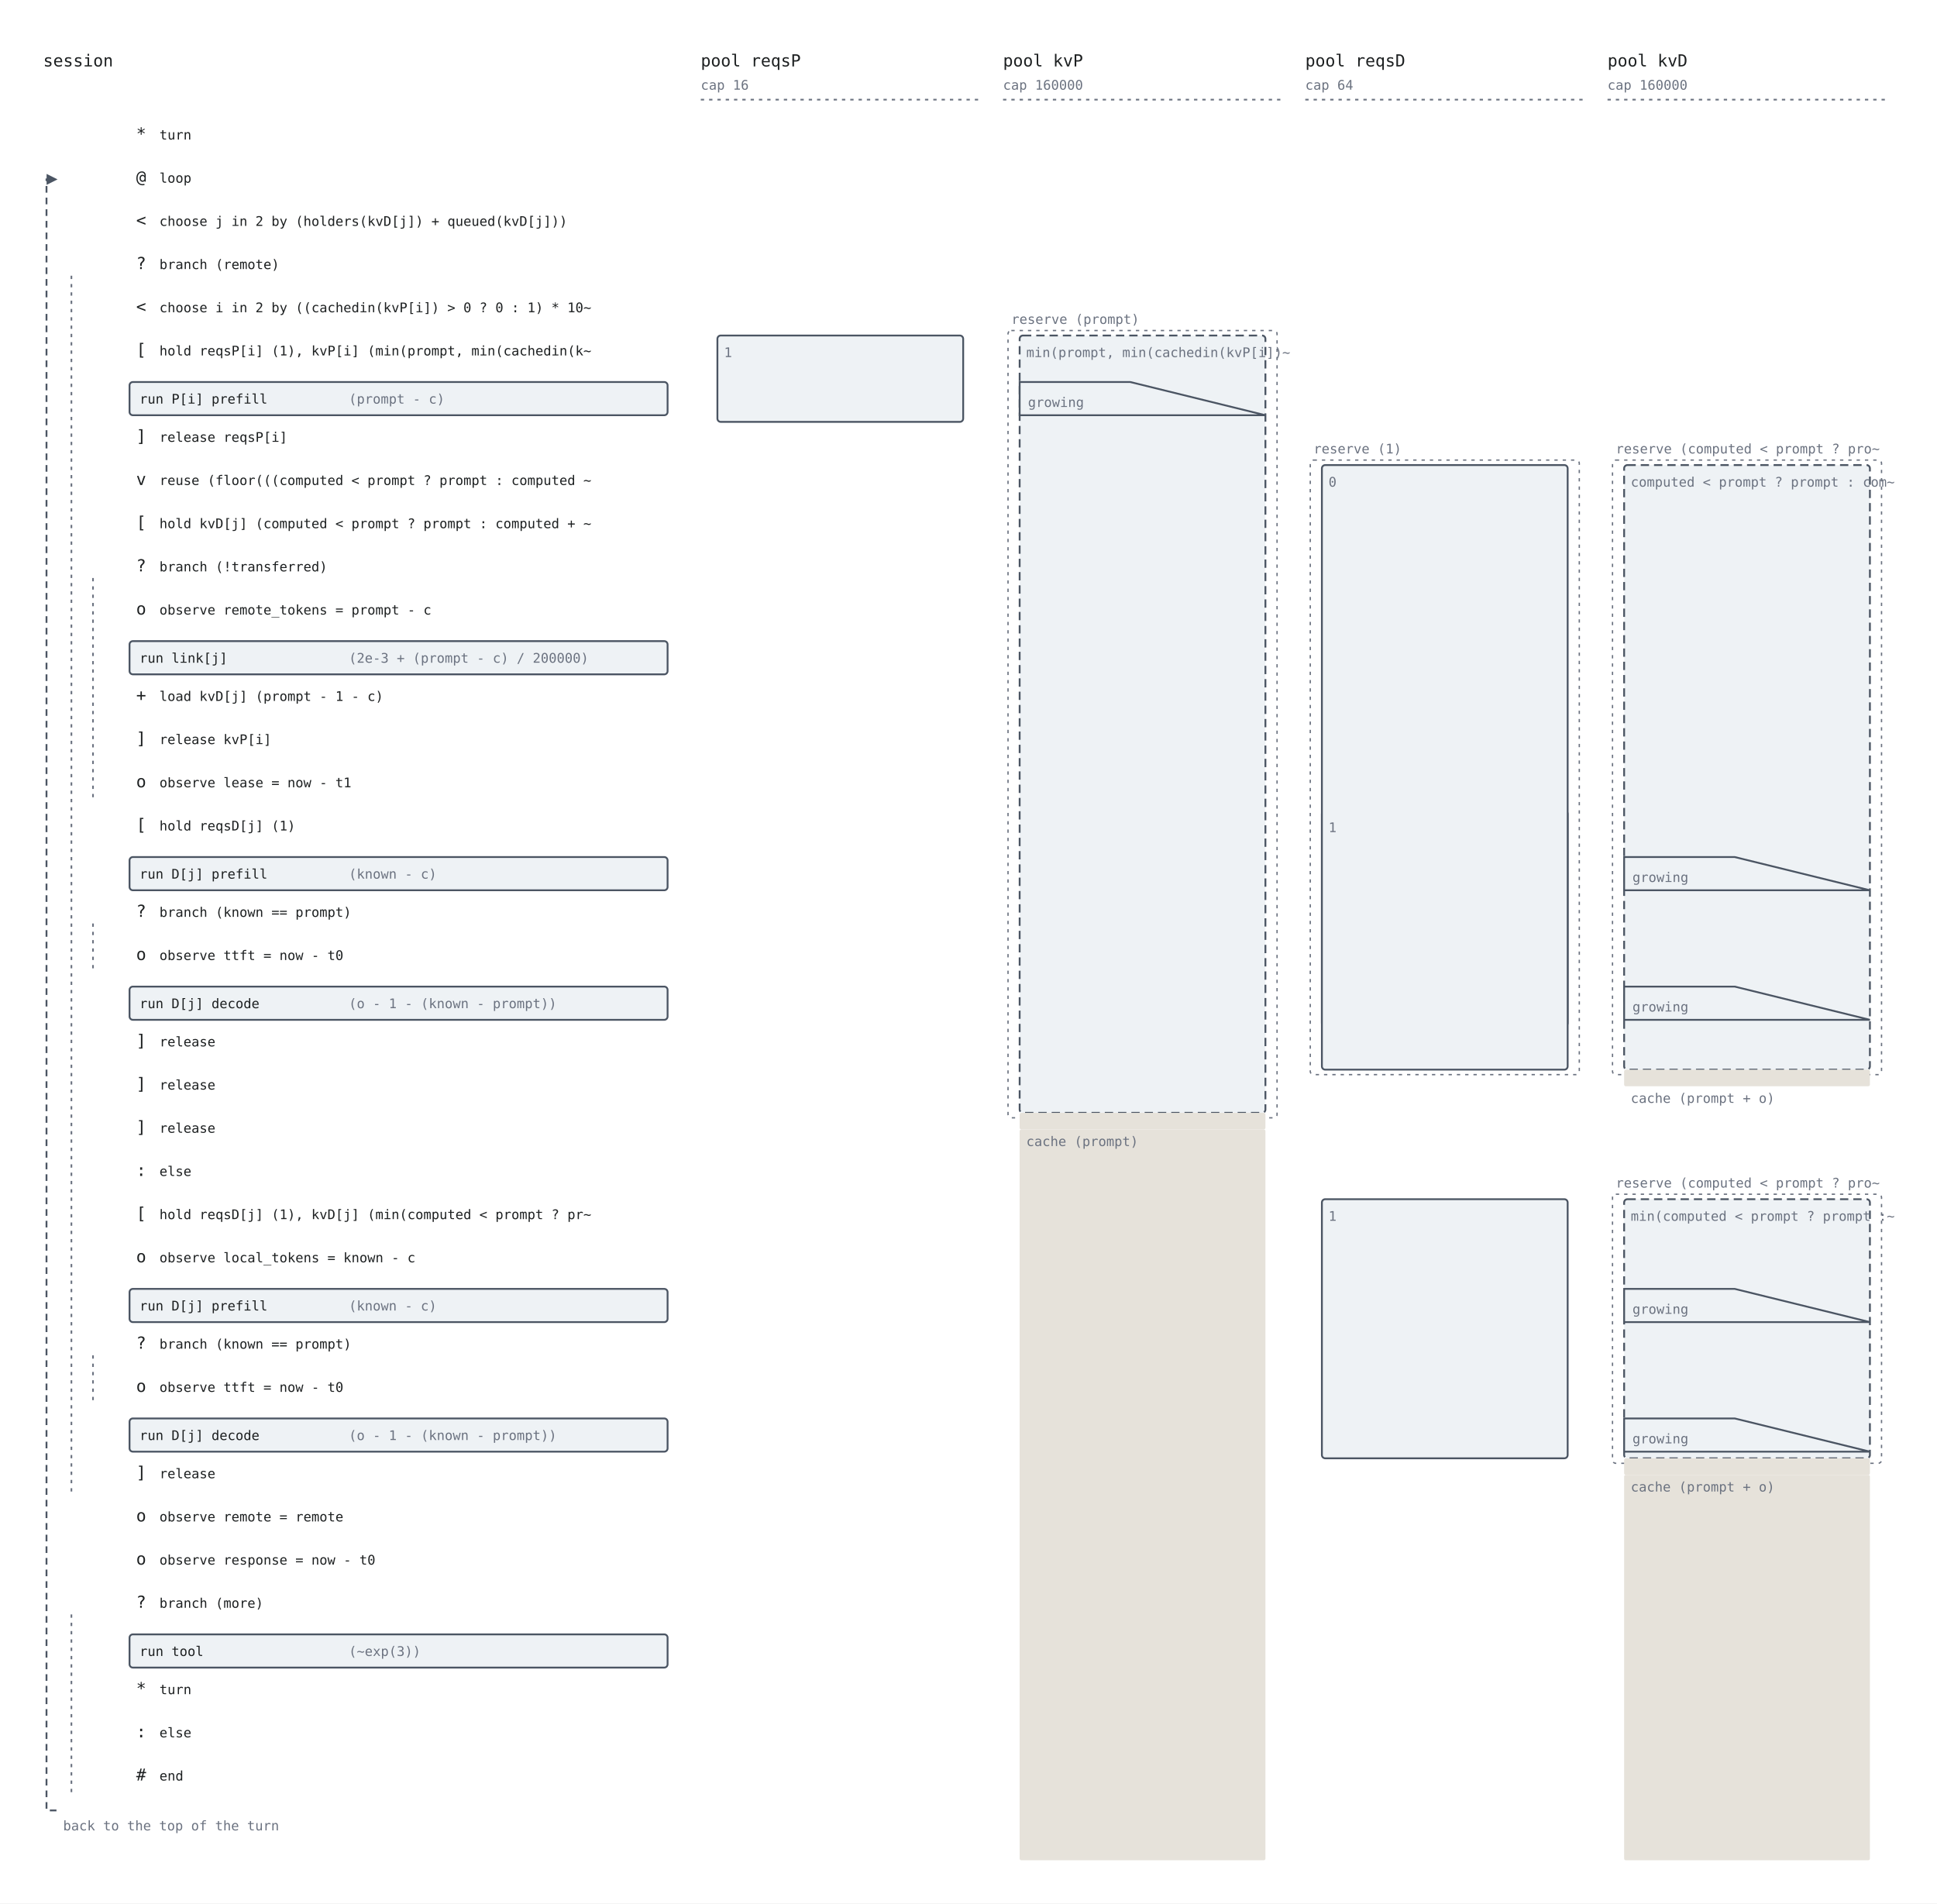
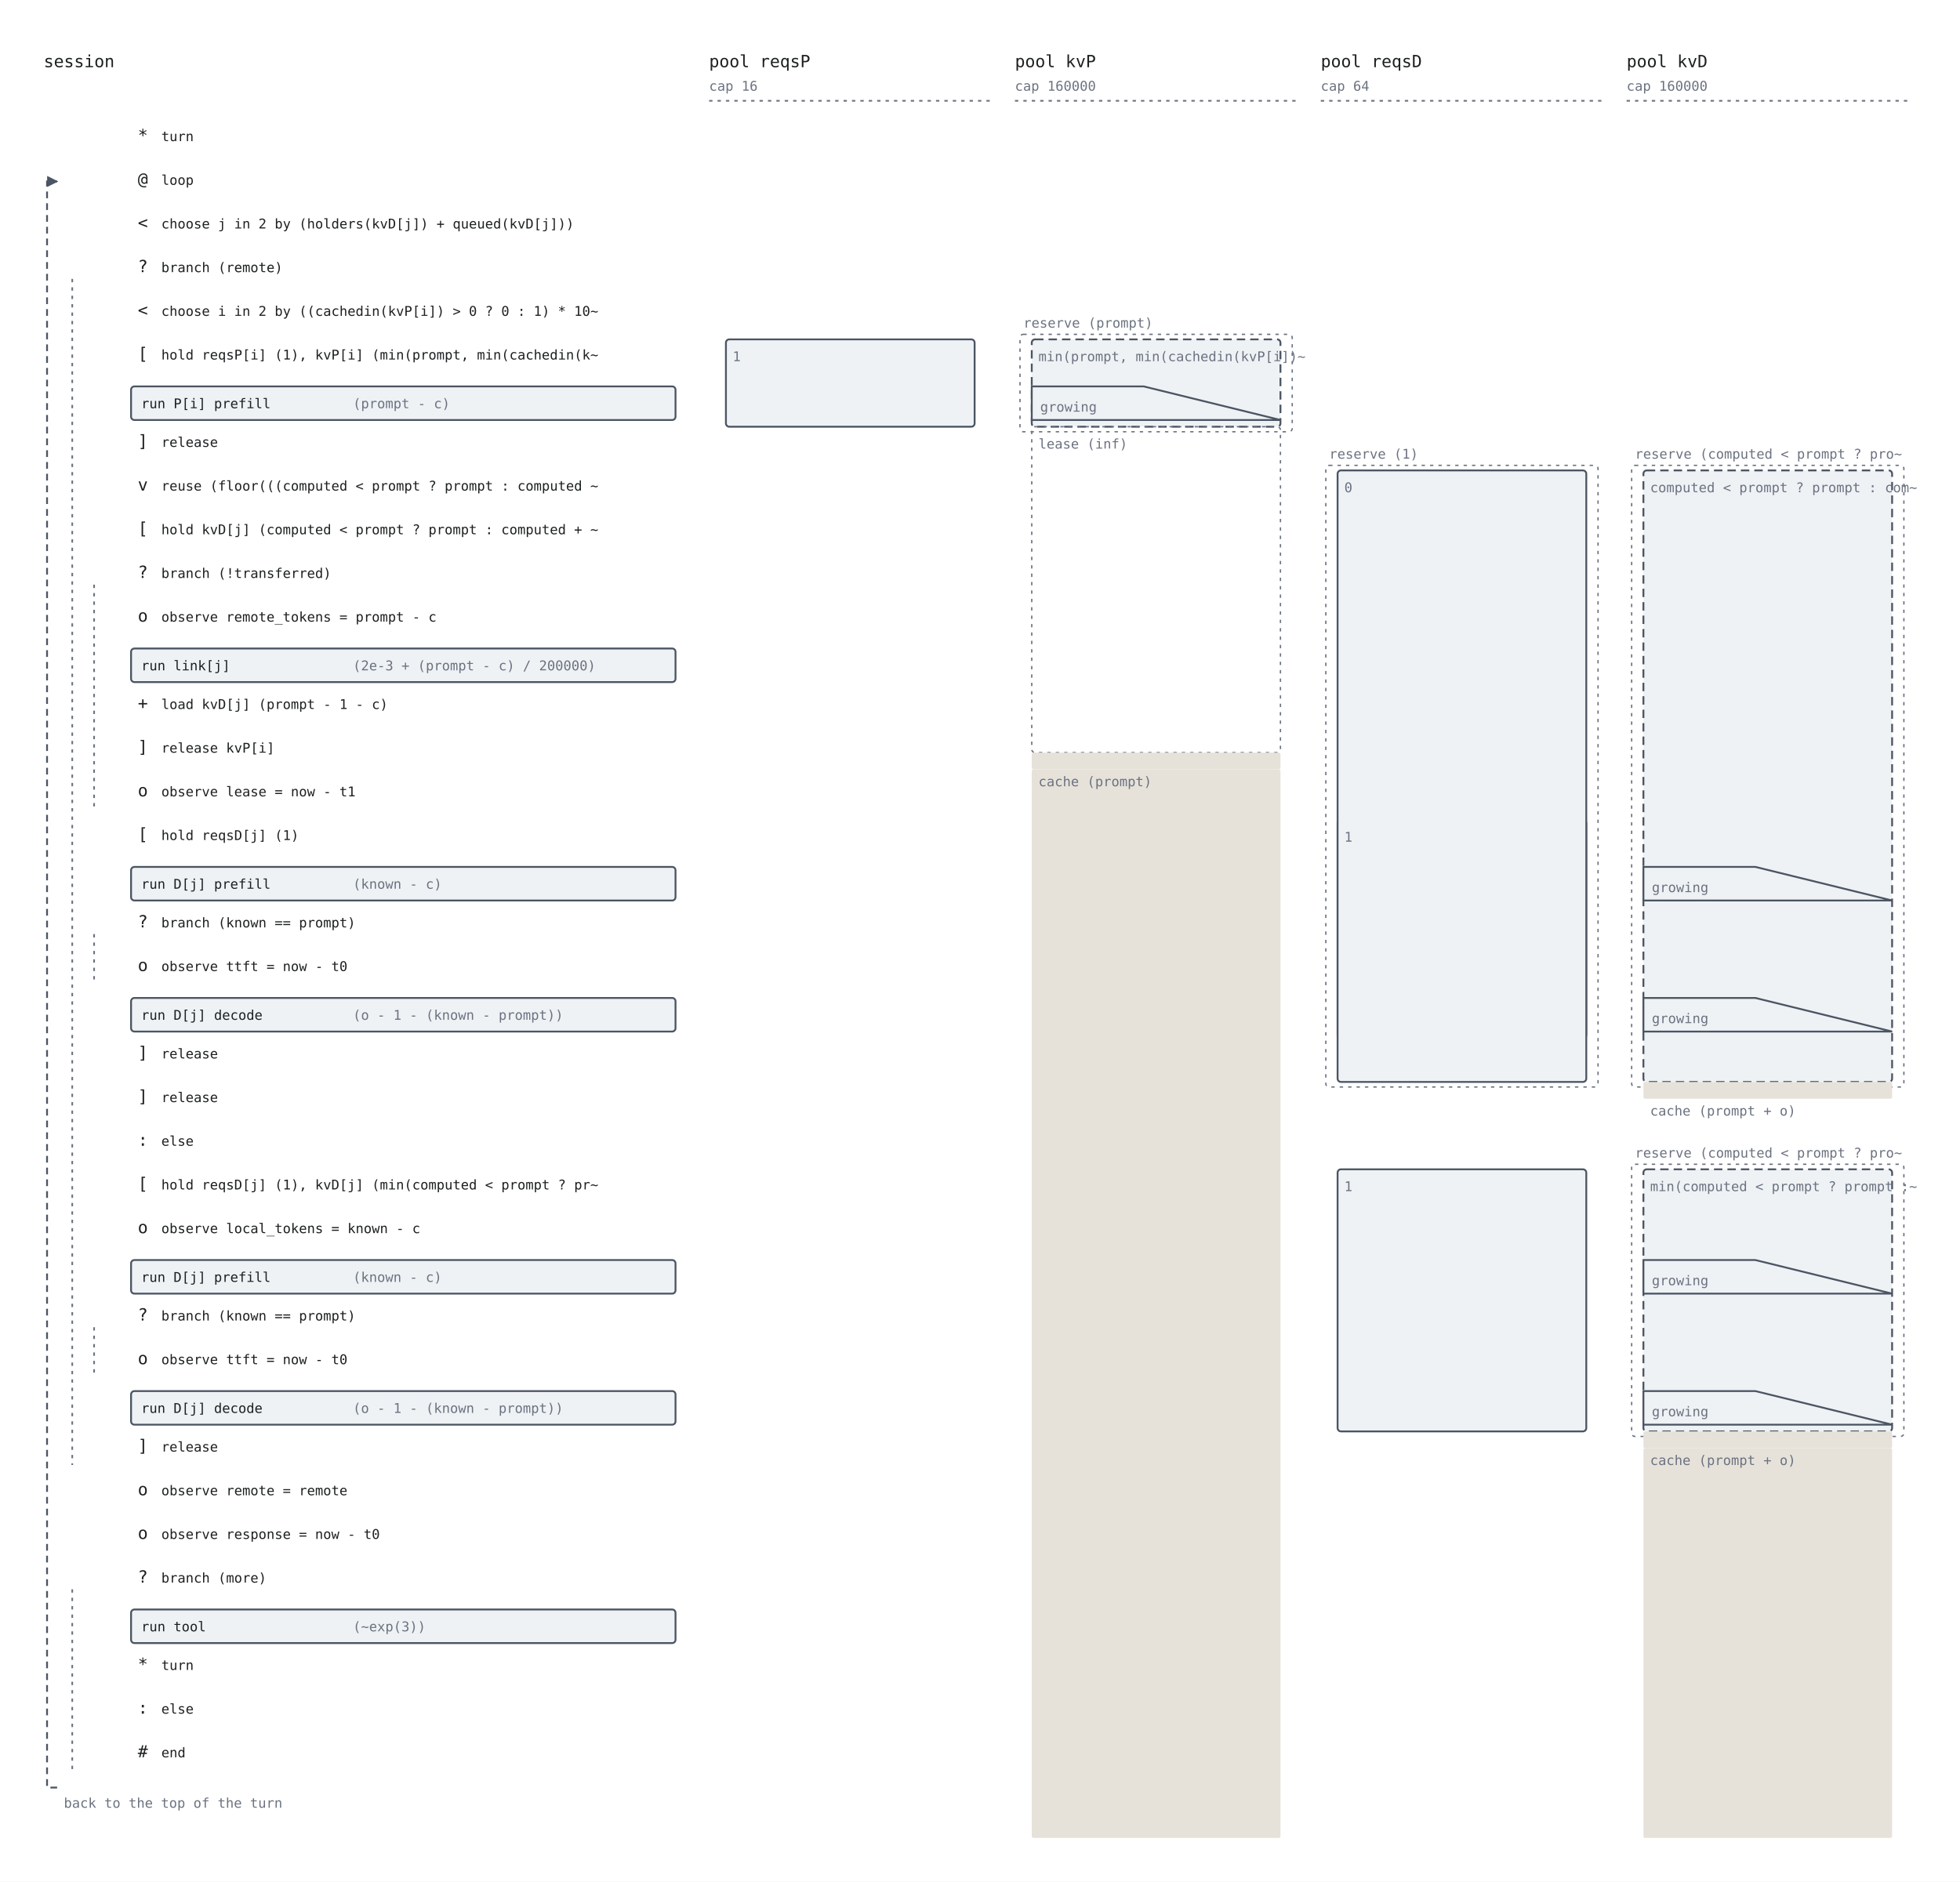
- <svg xmlns="http://www.w3.org/2000/svg" width="1166.4" height="1146" viewBox="0 0 1166.4 1146" role="img">
+ <svg xmlns="http://www.w3.org/2000/svg" width="1166.4" height="1120" viewBox="0 0 1166.4 1120" role="img">
  <style>
  text { font-family: ui-monospace, "SF Mono", Menlo, Consolas, monospace; }
  @media (prefers-color-scheme: dark) {
    text { fill: #e8e6e3; } text.dim { fill: #9aa4b2; }
    .bg { fill:#14171a }
    .solid { fill:#232a31;stroke:#b6bfcc }
    .body { fill:#232a31;stroke:#b6bfcc }
    .admission { fill:#232a31;stroke:#b6bfcc }
    .cached { fill:#33302a }
    .reserve { stroke:#9aa4b2 }
    .enclosure { stroke:#9aa4b2 }
    .station { fill:#26403d;stroke:#b6bfcc }
    .cell { fill:#14171a;stroke:#b6bfcc }
    .rail { stroke:#b6bfcc }
    .flow { stroke:#b6bfcc }
    .back { stroke:#b6bfcc }
    .relation { stroke:#9aa4b2 }
    .grow { stroke:#b6bfcc }
  }
</style>
  <defs>
    <marker id="a" viewBox="0 0 10 10" refX="9" refY="5" markerWidth="6" markerHeight="6" orient="auto-start-reverse">
      <path d="M0 0 L10 5 L0 10 z" fill="context-stroke" />
    </marker>
  </defs>
-   <rect class="bg" fill="#ffffff" x="0" y="0" width="1166.4" height="1146" />
+   <rect class="bg" fill="#ffffff" x="0" y="0" width="1166.4" height="1120" />
+   <rect class="solid" fill="#eef2f5" stroke="#4b5563" stroke-width="1.1" x="432" y="202" width="148" height="52" rx="2" />
+   <rect class="reserve" fill="none" stroke="#6b7280" stroke-width=".8" stroke-dasharray="2 3" x="607" y="199" width="162" height="58" rx="2" />
+   <rect class="admission" fill="#eef2f5" stroke="#4b5563" stroke-width="1.1" stroke-dasharray="5 3" x="614" y="202" width="148" height="52" rx="2" />
+   <rect class="reserve" fill="none" stroke="#6b7280" stroke-width=".8" stroke-dasharray="2 3" x="614" y="254" width="148" height="194" rx="2" />
+   <rect class="cached" fill="#e6e2da" stroke="none" x="614" y="448" width="148" height="10" rx="1" />
  <rect class="solid" fill="#eef2f5" stroke="#4b5563" stroke-width="1.1" x="796" y="488" width="148" height="130" rx="2" />
  <rect class="reserve" fill="none" stroke="#6b7280" stroke-width=".8" stroke-dasharray="2 3" x="971" y="277" width="162" height="370" rx="2" />
  <rect class="admission" fill="#eef2f5" stroke="#4b5563" stroke-width="1.1" stroke-dasharray="5 3" x="978" y="280" width="148" height="364" rx="2" />
  <rect class="cached" fill="#e6e2da" stroke="none" x="978" y="644" width="148" height="10" rx="1" />
  <rect class="reserve" fill="none" stroke="#6b7280" stroke-width=".8" stroke-dasharray="2 3" x="789" y="277" width="162" height="370" rx="2" />
  <rect class="solid" fill="#eef2f5" stroke="#4b5563" stroke-width="1.1" x="796" y="280" width="148" height="364" rx="2" />
-   <rect class="solid" fill="#eef2f5" stroke="#4b5563" stroke-width="1.1" x="432" y="202" width="148" height="52" rx="2" />
-   <rect class="reserve" fill="none" stroke="#6b7280" stroke-width=".8" stroke-dasharray="2 3" x="607" y="199" width="162" height="474" rx="2" />
-   <rect class="admission" fill="#eef2f5" stroke="#4b5563" stroke-width="1.1" stroke-dasharray="5 3" x="614" y="202" width="148" height="468" rx="2" />
-   <rect class="cached" fill="#e6e2da" stroke="none" x="614" y="670" width="148" height="10" rx="1" />
-   <rect class="solid" fill="#eef2f5" stroke="#4b5563" stroke-width="1.1" x="796" y="722" width="148" height="156" rx="2" />
-   <rect class="reserve" fill="none" stroke="#6b7280" stroke-width=".8" stroke-dasharray="2 3" x="971" y="719" width="162" height="162" rx="2" />
-   <rect class="admission" fill="#eef2f5" stroke="#4b5563" stroke-width="1.1" stroke-dasharray="5 3" x="978" y="722" width="148" height="156" rx="2" />
-   <rect class="cached" fill="#e6e2da" stroke="none" x="978" y="878" width="148" height="10" rx="1" />
-   <rect class="cached" fill="#e6e2da" stroke="none" x="614" y="680" width="148" height="440" rx="1" />
-   <rect class="cached" fill="#e6e2da" stroke="none" x="978" y="888" width="148" height="232" rx="1" />
+   <rect class="solid" fill="#eef2f5" stroke="#4b5563" stroke-width="1.1" x="796" y="696" width="148" height="156" rx="2" />
+   <rect class="reserve" fill="none" stroke="#6b7280" stroke-width=".8" stroke-dasharray="2 3" x="971" y="693" width="162" height="162" rx="2" />
+   <rect class="admission" fill="#eef2f5" stroke="#4b5563" stroke-width="1.1" stroke-dasharray="5 3" x="978" y="696" width="148" height="156" rx="2" />
+   <rect class="cached" fill="#e6e2da" stroke="none" x="978" y="852" width="148" height="10" rx="1" />
+   <rect class="cached" fill="#e6e2da" stroke="none" x="614" y="458" width="148" height="636" rx="1" />
+   <rect class="cached" fill="#e6e2da" stroke="none" x="978" y="862" width="148" height="232" rx="1" />
  <polygon class="body" fill="#eef2f5" stroke="#4b5563" stroke-width="1.1" points="614,230 680.6,230 762,250 614,250" />
  <text x="619" y="245" text-anchor="start" font-size="8" fill="#6b7280" class="dim">growing</text>
+   <text x="436" y="215" text-anchor="start" font-size="8" fill="#6b7280" class="dim">1</text>
+   <text x="609" y="195" text-anchor="start" font-size="8" fill="#6b7280" class="dim">reserve (prompt)</text>
+   <text x="618" y="215" text-anchor="start" font-size="8" fill="#6b7280" class="dim">min(prompt, min(cachedin(kvP[i])~</text>
+   <text x="618" y="267" text-anchor="start" font-size="8" fill="#6b7280" class="dim">lease (inf)</text>
+   <text x="618" y="468" text-anchor="start" font-size="8" fill="#6b7280" class="dim">cache (prompt)</text>
  <polygon class="body" fill="#eef2f5" stroke="#4b5563" stroke-width="1.1" points="978,516 1044.6,516 1126,536 978,536" />
  <text x="983" y="531" text-anchor="start" font-size="8" fill="#6b7280" class="dim">growing</text>
  <polygon class="body" fill="#eef2f5" stroke="#4b5563" stroke-width="1.1" points="978,594 1044.6,594 1126,614 978,614" />
  <text x="983" y="609" text-anchor="start" font-size="8" fill="#6b7280" class="dim">growing</text>
  <text x="800" y="501" text-anchor="start" font-size="8" fill="#6b7280" class="dim">1</text>
  <text x="973" y="273" text-anchor="start" font-size="8" fill="#6b7280" class="dim">reserve (computed &lt; prompt ? pro~</text>
  <text x="982" y="293" text-anchor="start" font-size="8" fill="#6b7280" class="dim">computed &lt; prompt ? prompt : com~</text>
  <text x="982" y="664" text-anchor="start" font-size="8" fill="#6b7280" class="dim">cache (prompt + o)</text>
  <text x="791" y="273" text-anchor="start" font-size="8" fill="#6b7280" class="dim">reserve (1)</text>
  <text x="800" y="293" text-anchor="start" font-size="8" fill="#6b7280" class="dim">0</text>
-   <text x="436" y="215" text-anchor="start" font-size="8" fill="#6b7280" class="dim">1</text>
-   <text x="609" y="195" text-anchor="start" font-size="8" fill="#6b7280" class="dim">reserve (prompt)</text>
-   <text x="618" y="215" text-anchor="start" font-size="8" fill="#6b7280" class="dim">min(prompt, min(cachedin(kvP[i])~</text>
-   <text x="618" y="690" text-anchor="start" font-size="8" fill="#6b7280" class="dim">cache (prompt)</text>
-   <polygon class="body" fill="#eef2f5" stroke="#4b5563" stroke-width="1.1" points="978,776 1044.6,776 1126,796 978,796" />
-   <text x="983" y="791" text-anchor="start" font-size="8" fill="#6b7280" class="dim">growing</text>
-   <polygon class="body" fill="#eef2f5" stroke="#4b5563" stroke-width="1.1" points="978,854 1044.6,854 1126,874 978,874" />
-   <text x="983" y="869" text-anchor="start" font-size="8" fill="#6b7280" class="dim">growing</text>
-   <text x="800" y="735" text-anchor="start" font-size="8" fill="#6b7280" class="dim">1</text>
-   <text x="973" y="715" text-anchor="start" font-size="8" fill="#6b7280" class="dim">reserve (computed &lt; prompt ? pro~</text>
-   <text x="982" y="735" text-anchor="start" font-size="8" fill="#6b7280" class="dim">min(computed &lt; prompt ? prompt :~</text>
-   <text x="982" y="898" text-anchor="start" font-size="8" fill="#6b7280" class="dim">cache (prompt + o)</text>
+   <polygon class="body" fill="#eef2f5" stroke="#4b5563" stroke-width="1.1" points="978,750 1044.6,750 1126,770 978,770" />
+   <text x="983" y="765" text-anchor="start" font-size="8" fill="#6b7280" class="dim">growing</text>
+   <polygon class="body" fill="#eef2f5" stroke="#4b5563" stroke-width="1.1" points="978,828 1044.6,828 1126,848 978,848" />
+   <text x="983" y="843" text-anchor="start" font-size="8" fill="#6b7280" class="dim">growing</text>
+   <text x="800" y="709" text-anchor="start" font-size="8" fill="#6b7280" class="dim">1</text>
+   <text x="973" y="689" text-anchor="start" font-size="8" fill="#6b7280" class="dim">reserve (computed &lt; prompt ? pro~</text>
+   <text x="982" y="709" text-anchor="start" font-size="8" fill="#6b7280" class="dim">min(computed &lt; prompt ? prompt :~</text>
+   <text x="982" y="872" text-anchor="start" font-size="8" fill="#6b7280" class="dim">cache (prompt + o)</text>
  <text x="422" y="40" text-anchor="start" font-size="10" fill="#1d2021">pool reqsP</text>
  <text x="422" y="54" text-anchor="start" font-size="8" fill="#6b7280" class="dim">cap 16</text>
  <path class="relation" fill="none" stroke="#6b7280" stroke-width="1" stroke-dasharray="2 3" d="M422 60 L590 60" />
  <text x="604" y="40" text-anchor="start" font-size="10" fill="#1d2021">pool kvP</text>
  <text x="604" y="54" text-anchor="start" font-size="8" fill="#6b7280" class="dim">cap 160000</text>
  <path class="relation" fill="none" stroke="#6b7280" stroke-width="1" stroke-dasharray="2 3" d="M604 60 L772 60" />
  <text x="786" y="40" text-anchor="start" font-size="10" fill="#1d2021">pool reqsD</text>
  <text x="786" y="54" text-anchor="start" font-size="8" fill="#6b7280" class="dim">cap 64</text>
  <path class="relation" fill="none" stroke="#6b7280" stroke-width="1" stroke-dasharray="2 3" d="M786 60 L954 60" />
  <text x="968" y="40" text-anchor="start" font-size="10" fill="#1d2021">pool kvD</text>
  <text x="968" y="54" text-anchor="start" font-size="8" fill="#6b7280" class="dim">cap 160000</text>
  <path class="relation" fill="none" stroke="#6b7280" stroke-width="1" stroke-dasharray="2 3" d="M968 60 L1136 60" />
  <text x="26" y="40" text-anchor="start" font-size="10" fill="#1d2021">session</text>
  <text x="82" y="84" text-anchor="start" font-size="10" fill="#1d2021">*</text>
  <text x="96" y="84" text-anchor="start" font-size="8" fill="#1d2021">turn</text>
  <text x="82" y="110" text-anchor="start" font-size="10" fill="#1d2021">@</text>
  <text x="96" y="110" text-anchor="start" font-size="8" fill="#1d2021">loop</text>
  <text x="82" y="136" text-anchor="start" font-size="10" fill="#1d2021">&lt;</text>
  <text x="96" y="136" text-anchor="start" font-size="8" fill="#1d2021">choose j in 2 by (holders(kvD[j]) + queued(kvD[j]))</text>
  <text x="82" y="162" text-anchor="start" font-size="10" fill="#1d2021">?</text>
  <text x="96" y="162" text-anchor="start" font-size="8" fill="#1d2021">branch (remote)</text>
  <text x="82" y="188" text-anchor="start" font-size="10" fill="#1d2021">&lt;</text>
  <text x="96" y="188" text-anchor="start" font-size="8" fill="#1d2021">choose i in 2 by ((cachedin(kvP[i]) &gt; 0 ? 0 : 1) * 10~</text>
  <text x="82" y="214" text-anchor="start" font-size="10" fill="#1d2021">[</text>
  <text x="96" y="214" text-anchor="start" font-size="8" fill="#1d2021">hold reqsP[i] (1), kvP[i] (min(prompt, min(cachedin(k~</text>
  <rect class="body" fill="#eef2f5" stroke="#4b5563" stroke-width="1.1" x="78" y="230" width="324" height="20" rx="2" />
  <text x="84" y="243" text-anchor="start" font-size="8" fill="#1d2021">run P[i] prefill</text>
  <text x="210" y="243" text-anchor="start" font-size="8" fill="#6b7280" class="dim">(prompt - c)</text>
  <text x="82" y="266" text-anchor="start" font-size="10" fill="#1d2021">]</text>
-   <text x="96" y="266" text-anchor="start" font-size="8" fill="#1d2021">release reqsP[i]</text>
+   <text x="96" y="266" text-anchor="start" font-size="8" fill="#1d2021">release</text>
  <text x="82" y="292" text-anchor="start" font-size="10" fill="#1d2021">v</text>
  <text x="96" y="292" text-anchor="start" font-size="8" fill="#1d2021">reuse (floor(((computed &lt; prompt ? prompt : computed ~</text>
  <text x="82" y="318" text-anchor="start" font-size="10" fill="#1d2021">[</text>
  <text x="96" y="318" text-anchor="start" font-size="8" fill="#1d2021">hold kvD[j] (computed &lt; prompt ? prompt : computed + ~</text>
  <text x="82" y="344" text-anchor="start" font-size="10" fill="#1d2021">?</text>
  <text x="96" y="344" text-anchor="start" font-size="8" fill="#1d2021">branch (!transferred)</text>
  <text x="82" y="370" text-anchor="start" font-size="10" fill="#1d2021">o</text>
  <text x="96" y="370" text-anchor="start" font-size="8" fill="#1d2021">observe remote_tokens = prompt - c</text>
  <rect class="body" fill="#eef2f5" stroke="#4b5563" stroke-width="1.1" x="78" y="386" width="324" height="20" rx="2" />
  <text x="84" y="399" text-anchor="start" font-size="8" fill="#1d2021">run link[j]</text>
  <text x="210" y="399" text-anchor="start" font-size="8" fill="#6b7280" class="dim">(2e-3 + (prompt - c) / 200000)</text>
  <text x="82" y="422" text-anchor="start" font-size="10" fill="#1d2021">+</text>
  <text x="96" y="422" text-anchor="start" font-size="8" fill="#1d2021">load kvD[j] (prompt - 1 - c)</text>
  <text x="82" y="448" text-anchor="start" font-size="10" fill="#1d2021">]</text>
  <text x="96" y="448" text-anchor="start" font-size="8" fill="#1d2021">release kvP[i]</text>
  <text x="82" y="474" text-anchor="start" font-size="10" fill="#1d2021">o</text>
  <text x="96" y="474" text-anchor="start" font-size="8" fill="#1d2021">observe lease = now - t1</text>
  <path class="relation" fill="none" stroke="#6b7280" stroke-width="1" stroke-dasharray="2 3" d="M56 348 L56 482" />
  <text x="82" y="500" text-anchor="start" font-size="10" fill="#1d2021">[</text>
  <text x="96" y="500" text-anchor="start" font-size="8" fill="#1d2021">hold reqsD[j] (1)</text>
  <rect class="body" fill="#eef2f5" stroke="#4b5563" stroke-width="1.1" x="78" y="516" width="324" height="20" rx="2" />
  <text x="84" y="529" text-anchor="start" font-size="8" fill="#1d2021">run D[j] prefill</text>
  <text x="210" y="529" text-anchor="start" font-size="8" fill="#6b7280" class="dim">(known - c)</text>
  <text x="82" y="552" text-anchor="start" font-size="10" fill="#1d2021">?</text>
  <text x="96" y="552" text-anchor="start" font-size="8" fill="#1d2021">branch (known == prompt)</text>
  <text x="82" y="578" text-anchor="start" font-size="10" fill="#1d2021">o</text>
  <text x="96" y="578" text-anchor="start" font-size="8" fill="#1d2021">observe ttft = now - t0</text>
  <path class="relation" fill="none" stroke="#6b7280" stroke-width="1" stroke-dasharray="2 3" d="M56 556 L56 586" />
  <rect class="body" fill="#eef2f5" stroke="#4b5563" stroke-width="1.1" x="78" y="594" width="324" height="20" rx="2" />
  <text x="84" y="607" text-anchor="start" font-size="8" fill="#1d2021">run D[j] decode</text>
  <text x="210" y="607" text-anchor="start" font-size="8" fill="#6b7280" class="dim">(o - 1 - (known - prompt))</text>
  <text x="82" y="630" text-anchor="start" font-size="10" fill="#1d2021">]</text>
  <text x="96" y="630" text-anchor="start" font-size="8" fill="#1d2021">release</text>
  <text x="82" y="656" text-anchor="start" font-size="10" fill="#1d2021">]</text>
  <text x="96" y="656" text-anchor="start" font-size="8" fill="#1d2021">release</text>
-   <text x="82" y="682" text-anchor="start" font-size="10" fill="#1d2021">]</text>
-   <text x="96" y="682" text-anchor="start" font-size="8" fill="#1d2021">release</text>
-   <text x="82" y="708" text-anchor="start" font-size="10" fill="#1d2021">:</text>
-   <text x="96" y="708" text-anchor="start" font-size="8" fill="#1d2021">else</text>
-   <text x="82" y="734" text-anchor="start" font-size="10" fill="#1d2021">[</text>
-   <text x="96" y="734" text-anchor="start" font-size="8" fill="#1d2021">hold reqsD[j] (1), kvD[j] (min(computed &lt; prompt ? pr~</text>
-   <text x="82" y="760" text-anchor="start" font-size="10" fill="#1d2021">o</text>
-   <text x="96" y="760" text-anchor="start" font-size="8" fill="#1d2021">observe local_tokens = known - c</text>
-   <rect class="body" fill="#eef2f5" stroke="#4b5563" stroke-width="1.1" x="78" y="776" width="324" height="20" rx="2" />
-   <text x="84" y="789" text-anchor="start" font-size="8" fill="#1d2021">run D[j] prefill</text>
-   <text x="210" y="789" text-anchor="start" font-size="8" fill="#6b7280" class="dim">(known - c)</text>
-   <text x="82" y="812" text-anchor="start" font-size="10" fill="#1d2021">?</text>
-   <text x="96" y="812" text-anchor="start" font-size="8" fill="#1d2021">branch (known == prompt)</text>
-   <text x="82" y="838" text-anchor="start" font-size="10" fill="#1d2021">o</text>
-   <text x="96" y="838" text-anchor="start" font-size="8" fill="#1d2021">observe ttft = now - t0</text>
-   <path class="relation" fill="none" stroke="#6b7280" stroke-width="1" stroke-dasharray="2 3" d="M56 816 L56 846" />
-   <rect class="body" fill="#eef2f5" stroke="#4b5563" stroke-width="1.1" x="78" y="854" width="324" height="20" rx="2" />
-   <text x="84" y="867" text-anchor="start" font-size="8" fill="#1d2021">run D[j] decode</text>
-   <text x="210" y="867" text-anchor="start" font-size="8" fill="#6b7280" class="dim">(o - 1 - (known - prompt))</text>
-   <text x="82" y="890" text-anchor="start" font-size="10" fill="#1d2021">]</text>
-   <text x="96" y="890" text-anchor="start" font-size="8" fill="#1d2021">release</text>
-   <path class="relation" fill="none" stroke="#6b7280" stroke-width="1" stroke-dasharray="2 3" d="M43 166 L43 898" />
+   <text x="82" y="682" text-anchor="start" font-size="10" fill="#1d2021">:</text>
+   <text x="96" y="682" text-anchor="start" font-size="8" fill="#1d2021">else</text>
+   <text x="82" y="708" text-anchor="start" font-size="10" fill="#1d2021">[</text>
+   <text x="96" y="708" text-anchor="start" font-size="8" fill="#1d2021">hold reqsD[j] (1), kvD[j] (min(computed &lt; prompt ? pr~</text>
+   <text x="82" y="734" text-anchor="start" font-size="10" fill="#1d2021">o</text>
+   <text x="96" y="734" text-anchor="start" font-size="8" fill="#1d2021">observe local_tokens = known - c</text>
+   <rect class="body" fill="#eef2f5" stroke="#4b5563" stroke-width="1.1" x="78" y="750" width="324" height="20" rx="2" />
+   <text x="84" y="763" text-anchor="start" font-size="8" fill="#1d2021">run D[j] prefill</text>
+   <text x="210" y="763" text-anchor="start" font-size="8" fill="#6b7280" class="dim">(known - c)</text>
+   <text x="82" y="786" text-anchor="start" font-size="10" fill="#1d2021">?</text>
+   <text x="96" y="786" text-anchor="start" font-size="8" fill="#1d2021">branch (known == prompt)</text>
+   <text x="82" y="812" text-anchor="start" font-size="10" fill="#1d2021">o</text>
+   <text x="96" y="812" text-anchor="start" font-size="8" fill="#1d2021">observe ttft = now - t0</text>
+   <path class="relation" fill="none" stroke="#6b7280" stroke-width="1" stroke-dasharray="2 3" d="M56 790 L56 820" />
+   <rect class="body" fill="#eef2f5" stroke="#4b5563" stroke-width="1.1" x="78" y="828" width="324" height="20" rx="2" />
+   <text x="84" y="841" text-anchor="start" font-size="8" fill="#1d2021">run D[j] decode</text>
+   <text x="210" y="841" text-anchor="start" font-size="8" fill="#6b7280" class="dim">(o - 1 - (known - prompt))</text>
+   <text x="82" y="864" text-anchor="start" font-size="10" fill="#1d2021">]</text>
+   <text x="96" y="864" text-anchor="start" font-size="8" fill="#1d2021">release</text>
+   <path class="relation" fill="none" stroke="#6b7280" stroke-width="1" stroke-dasharray="2 3" d="M43 166 L43 872" />
+   <text x="82" y="890" text-anchor="start" font-size="10" fill="#1d2021">o</text>
+   <text x="96" y="890" text-anchor="start" font-size="8" fill="#1d2021">observe remote = remote</text>
  <text x="82" y="916" text-anchor="start" font-size="10" fill="#1d2021">o</text>
-   <text x="96" y="916" text-anchor="start" font-size="8" fill="#1d2021">observe remote = remote</text>
-   <text x="82" y="942" text-anchor="start" font-size="10" fill="#1d2021">o</text>
-   <text x="96" y="942" text-anchor="start" font-size="8" fill="#1d2021">observe response = now - t0</text>
-   <text x="82" y="968" text-anchor="start" font-size="10" fill="#1d2021">?</text>
-   <text x="96" y="968" text-anchor="start" font-size="8" fill="#1d2021">branch (more)</text>
-   <rect class="body" fill="#eef2f5" stroke="#4b5563" stroke-width="1.1" x="78" y="984" width="324" height="20" rx="2" />
-   <text x="84" y="997" text-anchor="start" font-size="8" fill="#1d2021">run tool</text>
-   <text x="210" y="997" text-anchor="start" font-size="8" fill="#6b7280" class="dim">(~exp(3))</text>
-   <text x="82" y="1020" text-anchor="start" font-size="10" fill="#1d2021">*</text>
-   <text x="96" y="1020" text-anchor="start" font-size="8" fill="#1d2021">turn</text>
-   <text x="82" y="1046" text-anchor="start" font-size="10" fill="#1d2021">:</text>
-   <text x="96" y="1046" text-anchor="start" font-size="8" fill="#1d2021">else</text>
-   <text x="82" y="1072" text-anchor="start" font-size="10" fill="#1d2021">#</text>
-   <text x="96" y="1072" text-anchor="start" font-size="8" fill="#1d2021">end</text>
-   <path class="relation" fill="none" stroke="#6b7280" stroke-width="1" stroke-dasharray="2 3" d="M43 972 L43 1080" />
-   <path class="back" fill="none" stroke="#4b5563" stroke-width="1.1" stroke-dasharray="4 3" d="M34 1090 L28 1090 L28 108 L34 108" marker-end="url(#a)" />
-   <text x="38" y="1102" text-anchor="start" font-size="8" fill="#6b7280" class="dim">back to the top of the turn</text>
+   <text x="96" y="916" text-anchor="start" font-size="8" fill="#1d2021">observe response = now - t0</text>
+   <text x="82" y="942" text-anchor="start" font-size="10" fill="#1d2021">?</text>
+   <text x="96" y="942" text-anchor="start" font-size="8" fill="#1d2021">branch (more)</text>
+   <rect class="body" fill="#eef2f5" stroke="#4b5563" stroke-width="1.1" x="78" y="958" width="324" height="20" rx="2" />
+   <text x="84" y="971" text-anchor="start" font-size="8" fill="#1d2021">run tool</text>
+   <text x="210" y="971" text-anchor="start" font-size="8" fill="#6b7280" class="dim">(~exp(3))</text>
+   <text x="82" y="994" text-anchor="start" font-size="10" fill="#1d2021">*</text>
+   <text x="96" y="994" text-anchor="start" font-size="8" fill="#1d2021">turn</text>
+   <text x="82" y="1020" text-anchor="start" font-size="10" fill="#1d2021">:</text>
+   <text x="96" y="1020" text-anchor="start" font-size="8" fill="#1d2021">else</text>
+   <text x="82" y="1046" text-anchor="start" font-size="10" fill="#1d2021">#</text>
+   <text x="96" y="1046" text-anchor="start" font-size="8" fill="#1d2021">end</text>
+   <path class="relation" fill="none" stroke="#6b7280" stroke-width="1" stroke-dasharray="2 3" d="M43 946 L43 1054" />
+   <path class="back" fill="none" stroke="#4b5563" stroke-width="1.1" stroke-dasharray="4 3" d="M34 1064 L28 1064 L28 108 L34 108" marker-end="url(#a)" />
+   <text x="38" y="1076" text-anchor="start" font-size="8" fill="#6b7280" class="dim">back to the top of the turn</text>
</svg>
